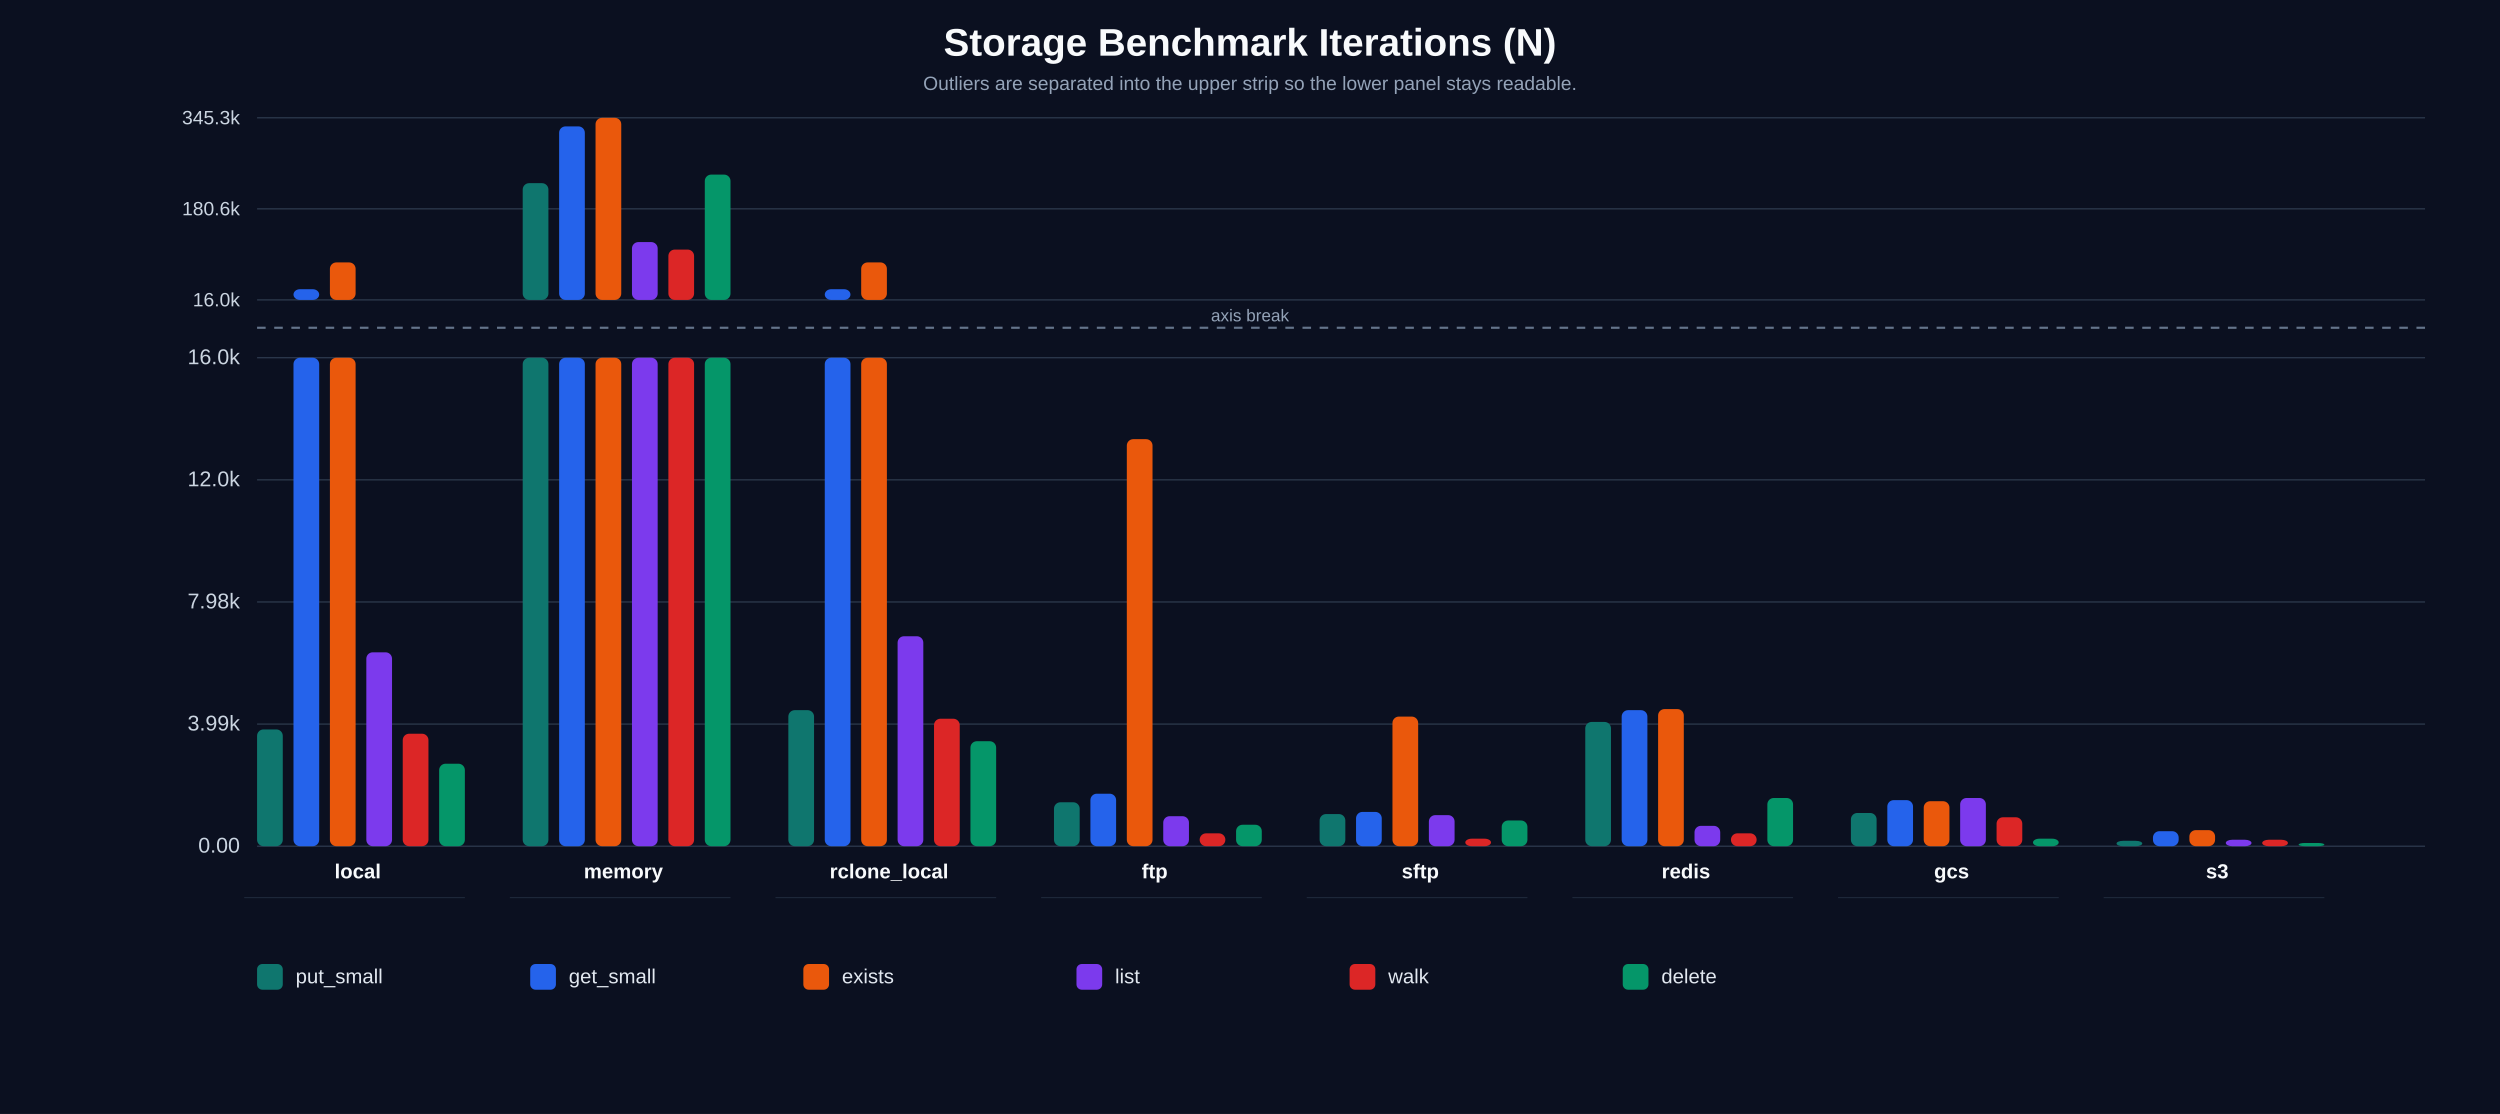
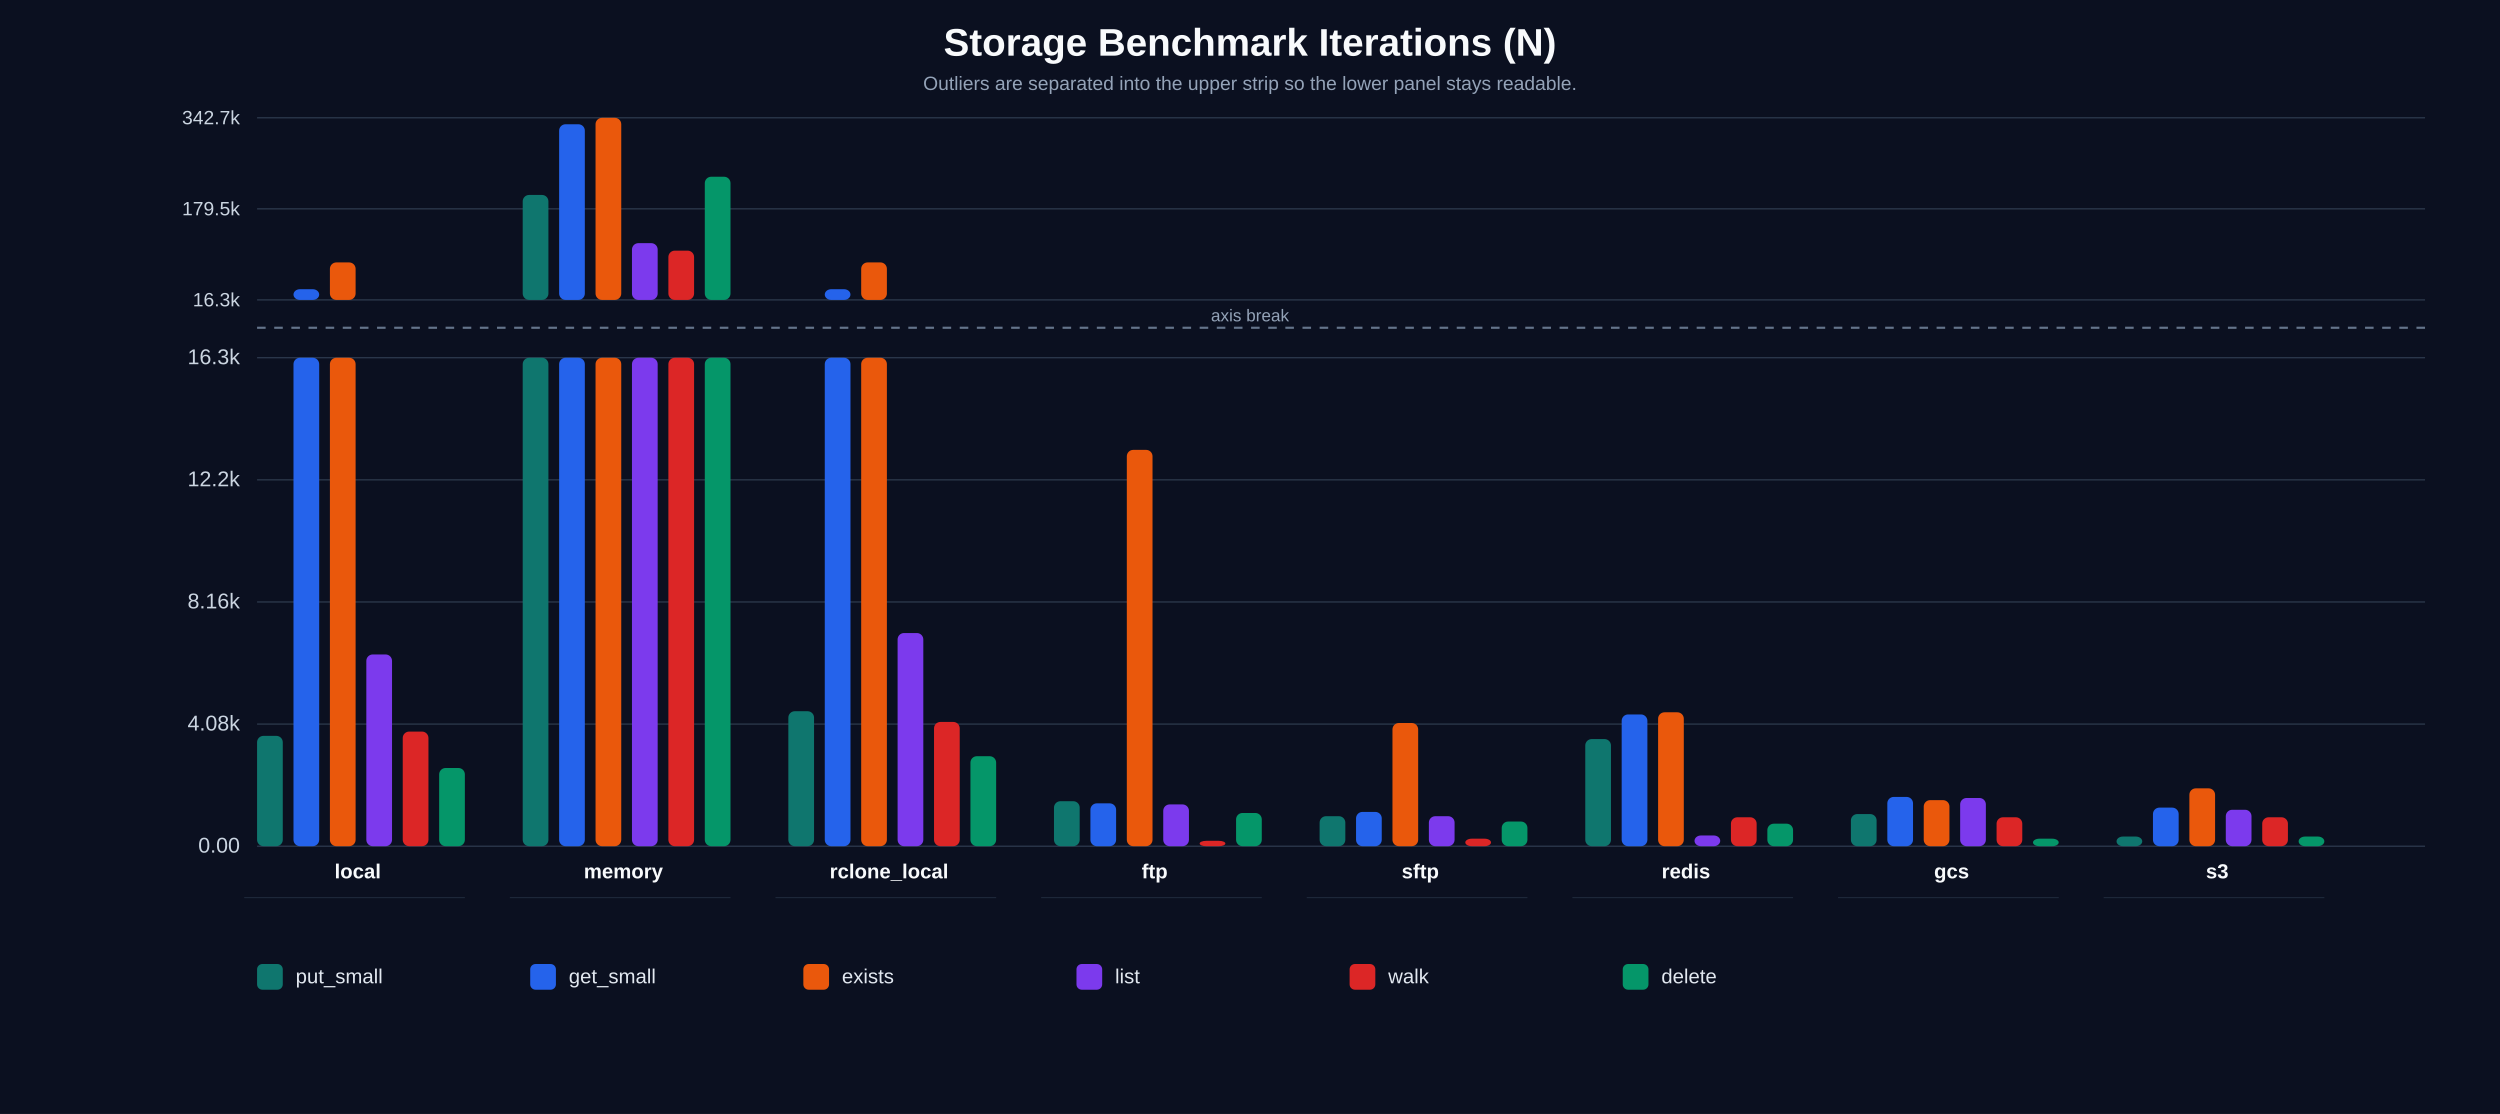
<svg xmlns="http://www.w3.org/2000/svg" width="2334" height="1040" viewBox="0 0 2334 1040">
  <rect width="100%" height="100%" fill="#0b1020" />
  <text x="1167" y="52" text-anchor="middle" fill="#f8fafc" font-size="36" font-family="Arial, sans-serif" font-weight="700">Storage Benchmark Iterations (N)</text>
  <text x="1167" y="84" text-anchor="middle" fill="#94a3b8" font-size="18" font-family="Arial, sans-serif">Outliers are separated into the upper strip so the lower panel stays readable.</text>
  <line x1="240" y1="110" x2="2264" y2="110" stroke="#334155" stroke-width="1" />
-   <text x="224" y="116" fill="#cbd5e1" font-size="18" text-anchor="end" font-family="Arial, sans-serif">345.3k</text>
+   <text x="224" y="116" fill="#cbd5e1" font-size="18" text-anchor="end" font-family="Arial, sans-serif">342.7k</text>
  <line x1="240" y1="195" x2="2264" y2="195" stroke="#334155" stroke-width="1" />
-   <text x="224" y="201" fill="#cbd5e1" font-size="18" text-anchor="end" font-family="Arial, sans-serif">180.6k</text>
+   <text x="224" y="201" fill="#cbd5e1" font-size="18" text-anchor="end" font-family="Arial, sans-serif">179.5k</text>
  <line x1="240" y1="280" x2="2264" y2="280" stroke="#334155" stroke-width="1" />
-   <text x="224" y="286" fill="#cbd5e1" font-size="18" text-anchor="end" font-family="Arial, sans-serif">16.0k</text>
+   <text x="224" y="286" fill="#cbd5e1" font-size="18" text-anchor="end" font-family="Arial, sans-serif">16.3k</text>
  <line x1="240" y1="306" x2="2264" y2="306" stroke="#64748b" stroke-width="2" stroke-dasharray="8 8" />
  <text x="1167" y="300" text-anchor="middle" fill="#94a3b8" font-size="16" font-family="Arial, sans-serif">axis break</text>
  <line x1="240" y1="334" x2="2264" y2="334" stroke="#334155" stroke-width="1" />
-   <text x="224" y="340" fill="#cbd5e1" font-size="20" text-anchor="end" font-family="Arial, sans-serif">16.0k</text>
+   <text x="224" y="340" fill="#cbd5e1" font-size="20" text-anchor="end" font-family="Arial, sans-serif">16.3k</text>
  <line x1="240" y1="448" x2="2264" y2="448" stroke="#334155" stroke-width="1" />
-   <text x="224" y="454" fill="#cbd5e1" font-size="20" text-anchor="end" font-family="Arial, sans-serif">12.0k</text>
+   <text x="224" y="454" fill="#cbd5e1" font-size="20" text-anchor="end" font-family="Arial, sans-serif">12.2k</text>
  <line x1="240" y1="562" x2="2264" y2="562" stroke="#334155" stroke-width="1" />
-   <text x="224" y="568" fill="#cbd5e1" font-size="20" text-anchor="end" font-family="Arial, sans-serif">7.98k</text>
+   <text x="224" y="568" fill="#cbd5e1" font-size="20" text-anchor="end" font-family="Arial, sans-serif">8.16k</text>
  <line x1="240" y1="676" x2="2264" y2="676" stroke="#334155" stroke-width="1" />
-   <text x="224" y="682" fill="#cbd5e1" font-size="20" text-anchor="end" font-family="Arial, sans-serif">3.99k</text>
+   <text x="224" y="682" fill="#cbd5e1" font-size="20" text-anchor="end" font-family="Arial, sans-serif">4.08k</text>
  <line x1="240" y1="790" x2="2264" y2="790" stroke="#334155" stroke-width="1" />
  <text x="224" y="796" fill="#cbd5e1" font-size="20" text-anchor="end" font-family="Arial, sans-serif">0.00</text>
-   <rect x="240" y="681" width="24" height="109" rx="6" fill="#0f766e" />
+   <rect x="240" y="687" width="24" height="103" rx="6" fill="#0f766e" />
  <rect x="274" y="334" width="24" height="456" rx="6" fill="#2563eb" />
  <rect x="274" y="270" width="24" height="10" rx="6" fill="#2563eb" />
  <rect x="308" y="334" width="24" height="456" rx="6" fill="#ea580c" />
  <rect x="308" y="245" width="24" height="35" rx="6" fill="#ea580c" />
-   <rect x="342" y="609" width="24" height="181" rx="6" fill="#7c3aed" />
-   <rect x="376" y="685" width="24" height="105" rx="6" fill="#dc2626" />
-   <rect x="410" y="713" width="24" height="77" rx="6" fill="#059669" />
+   <rect x="342" y="611" width="24" height="179" rx="6" fill="#7c3aed" />
+   <rect x="376" y="683" width="24" height="107" rx="6" fill="#dc2626" />
+   <rect x="410" y="717" width="24" height="73" rx="6" fill="#059669" />
  <text x="334" y="820" fill="#f8fafc" font-size="19" text-anchor="middle" font-family="Arial, sans-serif" font-weight="700">local</text>
  <line x1="228" y1="838" x2="434" y2="838" stroke="#1e293b" stroke-width="1" />
  <rect x="488" y="334" width="24" height="456" rx="6" fill="#0f766e" />
-   <rect x="488" y="171" width="24" height="109" rx="6" fill="#0f766e" />
+   <rect x="488" y="182" width="24" height="98" rx="6" fill="#0f766e" />
  <rect x="522" y="334" width="24" height="456" rx="6" fill="#2563eb" />
-   <rect x="522" y="118" width="24" height="162" rx="6" fill="#2563eb" />
+   <rect x="522" y="116" width="24" height="164" rx="6" fill="#2563eb" />
  <rect x="556" y="334" width="24" height="456" rx="6" fill="#ea580c" />
  <rect x="556" y="110" width="24" height="170" rx="6" fill="#ea580c" />
  <rect x="590" y="334" width="24" height="456" rx="6" fill="#7c3aed" />
-   <rect x="590" y="226" width="24" height="54" rx="6" fill="#7c3aed" />
+   <rect x="590" y="227" width="24" height="53" rx="6" fill="#7c3aed" />
  <rect x="624" y="334" width="24" height="456" rx="6" fill="#dc2626" />
-   <rect x="624" y="233" width="24" height="47" rx="6" fill="#dc2626" />
+   <rect x="624" y="234" width="24" height="46" rx="6" fill="#dc2626" />
  <rect x="658" y="334" width="24" height="456" rx="6" fill="#059669" />
-   <rect x="658" y="163" width="24" height="117" rx="6" fill="#059669" />
+   <rect x="658" y="165" width="24" height="115" rx="6" fill="#059669" />
  <text x="582" y="820" fill="#f8fafc" font-size="19" text-anchor="middle" font-family="Arial, sans-serif" font-weight="700">memory</text>
  <line x1="476" y1="838" x2="682" y2="838" stroke="#1e293b" stroke-width="1" />
-   <rect x="736" y="663" width="24" height="127" rx="6" fill="#0f766e" />
+   <rect x="736" y="664" width="24" height="126" rx="6" fill="#0f766e" />
  <rect x="770" y="334" width="24" height="456" rx="6" fill="#2563eb" />
  <rect x="770" y="270" width="24" height="10" rx="6" fill="#2563eb" />
  <rect x="804" y="334" width="24" height="456" rx="6" fill="#ea580c" />
  <rect x="804" y="245" width="24" height="35" rx="6" fill="#ea580c" />
-   <rect x="838" y="594" width="24" height="196" rx="6" fill="#7c3aed" />
-   <rect x="872" y="671" width="24" height="119" rx="6" fill="#dc2626" />
-   <rect x="906" y="692" width="24" height="98" rx="6" fill="#059669" />
+   <rect x="838" y="591" width="24" height="199" rx="6" fill="#7c3aed" />
+   <rect x="872" y="674" width="24" height="116" rx="6" fill="#dc2626" />
+   <rect x="906" y="706" width="24" height="84" rx="6" fill="#059669" />
  <text x="830" y="820" fill="#f8fafc" font-size="19" text-anchor="middle" font-family="Arial, sans-serif" font-weight="700">rclone_local</text>
  <line x1="724" y1="838" x2="930" y2="838" stroke="#1e293b" stroke-width="1" />
-   <rect x="984" y="749" width="24" height="41" rx="6" fill="#0f766e" />
-   <rect x="1018" y="741" width="24" height="49" rx="6" fill="#2563eb" />
-   <rect x="1052" y="410" width="24" height="380" rx="6" fill="#ea580c" />
-   <rect x="1086" y="762" width="24" height="28" rx="6" fill="#7c3aed" />
-   <rect x="1120" y="778" width="24" height="12" rx="6" fill="#dc2626" />
-   <rect x="1154" y="770" width="24" height="20" rx="6" fill="#059669" />
+   <rect x="984" y="748" width="24" height="42" rx="6" fill="#0f766e" />
+   <rect x="1018" y="750" width="24" height="40" rx="6" fill="#2563eb" />
+   <rect x="1052" y="420" width="24" height="370" rx="6" fill="#ea580c" />
+   <rect x="1086" y="751" width="24" height="39" rx="6" fill="#7c3aed" />
+   <rect x="1120" y="785" width="24" height="5" rx="6" fill="#dc2626" />
+   <rect x="1154" y="759" width="24" height="31" rx="6" fill="#059669" />
  <text x="1078" y="820" fill="#f8fafc" font-size="19" text-anchor="middle" font-family="Arial, sans-serif" font-weight="700">ftp</text>
  <line x1="972" y1="838" x2="1178" y2="838" stroke="#1e293b" stroke-width="1" />
-   <rect x="1232" y="760" width="24" height="30" rx="6" fill="#0f766e" />
+   <rect x="1232" y="762" width="24" height="28" rx="6" fill="#0f766e" />
  <rect x="1266" y="758" width="24" height="32" rx="6" fill="#2563eb" />
-   <rect x="1300" y="669" width="24" height="121" rx="6" fill="#ea580c" />
-   <rect x="1334" y="761" width="24" height="29" rx="6" fill="#7c3aed" />
+   <rect x="1300" y="675" width="24" height="115" rx="6" fill="#ea580c" />
+   <rect x="1334" y="762" width="24" height="28" rx="6" fill="#7c3aed" />
  <rect x="1368" y="783" width="24" height="7" rx="6" fill="#dc2626" />
-   <rect x="1402" y="766" width="24" height="24" rx="6" fill="#059669" />
+   <rect x="1402" y="767" width="24" height="23" rx="6" fill="#059669" />
  <text x="1326" y="820" fill="#f8fafc" font-size="19" text-anchor="middle" font-family="Arial, sans-serif" font-weight="700">sftp</text>
  <line x1="1220" y1="838" x2="1426" y2="838" stroke="#1e293b" stroke-width="1" />
-   <rect x="1480" y="674" width="24" height="116" rx="6" fill="#0f766e" />
-   <rect x="1514" y="663" width="24" height="127" rx="6" fill="#2563eb" />
-   <rect x="1548" y="662" width="24" height="128" rx="6" fill="#ea580c" />
-   <rect x="1582" y="771" width="24" height="19" rx="6" fill="#7c3aed" />
-   <rect x="1616" y="778" width="24" height="12" rx="6" fill="#dc2626" />
-   <rect x="1650" y="745" width="24" height="45" rx="6" fill="#059669" />
+   <rect x="1480" y="690" width="24" height="100" rx="6" fill="#0f766e" />
+   <rect x="1514" y="667" width="24" height="123" rx="6" fill="#2563eb" />
+   <rect x="1548" y="665" width="24" height="125" rx="6" fill="#ea580c" />
+   <rect x="1582" y="780" width="24" height="10" rx="6" fill="#7c3aed" />
+   <rect x="1616" y="763" width="24" height="27" rx="6" fill="#dc2626" />
+   <rect x="1650" y="769" width="24" height="21" rx="6" fill="#059669" />
  <text x="1574" y="820" fill="#f8fafc" font-size="19" text-anchor="middle" font-family="Arial, sans-serif" font-weight="700">redis</text>
  <line x1="1468" y1="838" x2="1674" y2="838" stroke="#1e293b" stroke-width="1" />
-   <rect x="1728" y="759" width="24" height="31" rx="6" fill="#0f766e" />
-   <rect x="1762" y="747" width="24" height="43" rx="6" fill="#2563eb" />
-   <rect x="1796" y="748" width="24" height="42" rx="6" fill="#ea580c" />
+   <rect x="1728" y="760" width="24" height="30" rx="6" fill="#0f766e" />
+   <rect x="1762" y="744" width="24" height="46" rx="6" fill="#2563eb" />
+   <rect x="1796" y="747" width="24" height="43" rx="6" fill="#ea580c" />
  <rect x="1830" y="745" width="24" height="45" rx="6" fill="#7c3aed" />
  <rect x="1864" y="763" width="24" height="27" rx="6" fill="#dc2626" />
  <rect x="1898" y="783" width="24" height="7" rx="6" fill="#059669" />
  <text x="1822" y="820" fill="#f8fafc" font-size="19" text-anchor="middle" font-family="Arial, sans-serif" font-weight="700">gcs</text>
  <line x1="1716" y1="838" x2="1922" y2="838" stroke="#1e293b" stroke-width="1" />
-   <rect x="1976" y="785" width="24" height="5" rx="6" fill="#0f766e" />
-   <rect x="2010" y="776" width="24" height="14" rx="6" fill="#2563eb" />
-   <rect x="2044" y="775" width="24" height="15" rx="6" fill="#ea580c" />
-   <rect x="2078" y="784" width="24" height="6" rx="6" fill="#7c3aed" />
-   <rect x="2112" y="784" width="24" height="6" rx="6" fill="#dc2626" />
-   <rect x="2146" y="787" width="24" height="3" rx="6" fill="#059669" />
+   <rect x="1976" y="781" width="24" height="9" rx="6" fill="#0f766e" />
+   <rect x="2010" y="754" width="24" height="36" rx="6" fill="#2563eb" />
+   <rect x="2044" y="736" width="24" height="54" rx="6" fill="#ea580c" />
+   <rect x="2078" y="756" width="24" height="34" rx="6" fill="#7c3aed" />
+   <rect x="2112" y="763" width="24" height="27" rx="6" fill="#dc2626" />
+   <rect x="2146" y="781" width="24" height="9" rx="6" fill="#059669" />
  <text x="2070" y="820" fill="#f8fafc" font-size="19" text-anchor="middle" font-family="Arial, sans-serif" font-weight="700">s3</text>
  <line x1="1964" y1="838" x2="2170" y2="838" stroke="#1e293b" stroke-width="1" />
  <rect x="240" y="900" width="24" height="24" rx="5" fill="#0f766e" />
  <text x="276" y="918" fill="#e2e8f0" font-size="19" font-family="Arial, sans-serif">put_small</text>
  <rect x="495" y="900" width="24" height="24" rx="5" fill="#2563eb" />
  <text x="531" y="918" fill="#e2e8f0" font-size="19" font-family="Arial, sans-serif">get_small</text>
  <rect x="750" y="900" width="24" height="24" rx="5" fill="#ea580c" />
  <text x="786" y="918" fill="#e2e8f0" font-size="19" font-family="Arial, sans-serif">exists</text>
  <rect x="1005" y="900" width="24" height="24" rx="5" fill="#7c3aed" />
  <text x="1041" y="918" fill="#e2e8f0" font-size="19" font-family="Arial, sans-serif">list</text>
  <rect x="1260" y="900" width="24" height="24" rx="5" fill="#dc2626" />
  <text x="1296" y="918" fill="#e2e8f0" font-size="19" font-family="Arial, sans-serif">walk</text>
  <rect x="1515" y="900" width="24" height="24" rx="5" fill="#059669" />
  <text x="1551" y="918" fill="#e2e8f0" font-size="19" font-family="Arial, sans-serif">delete</text>
</svg>
